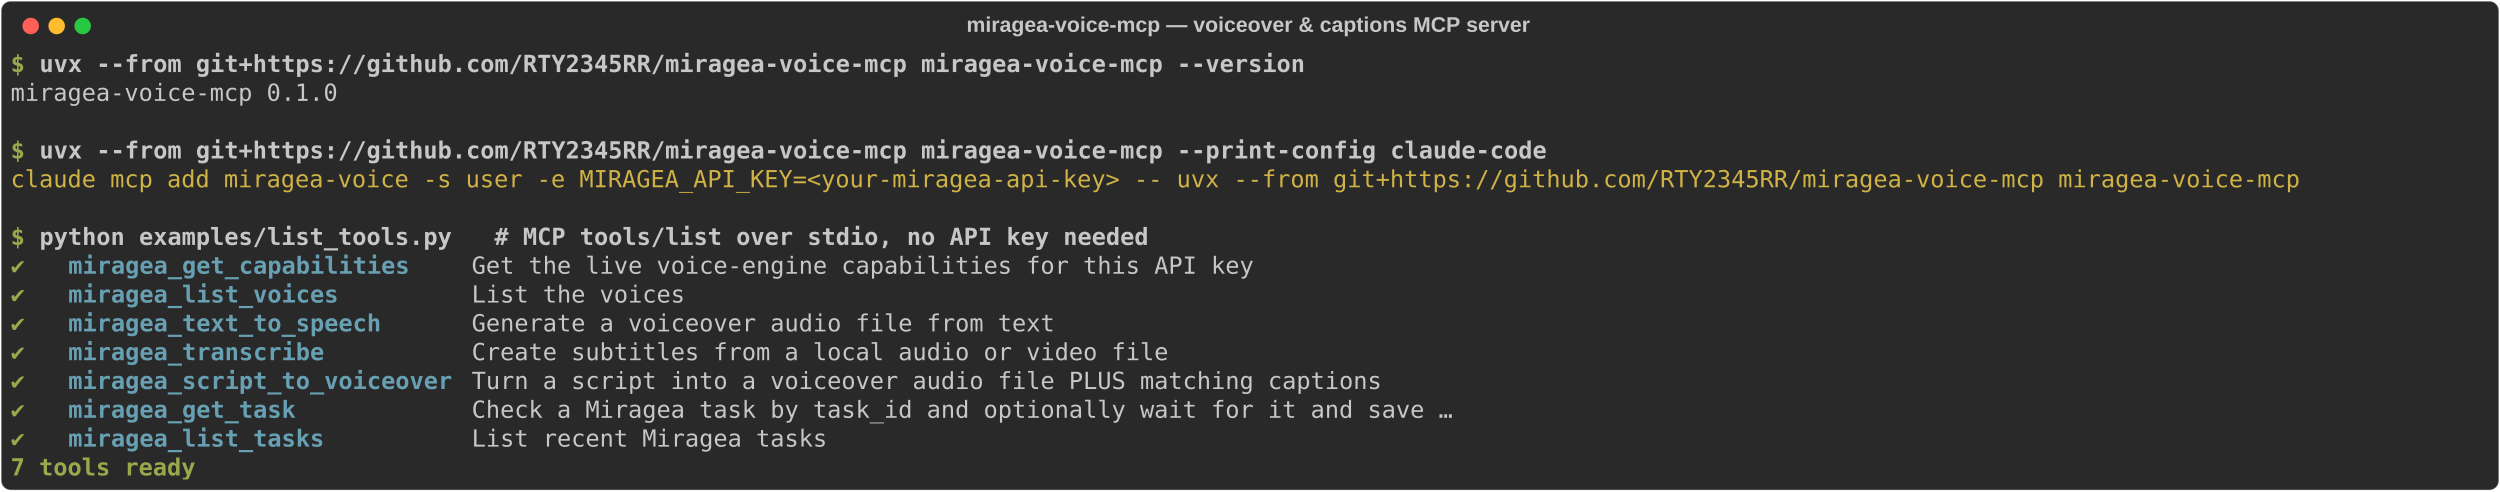
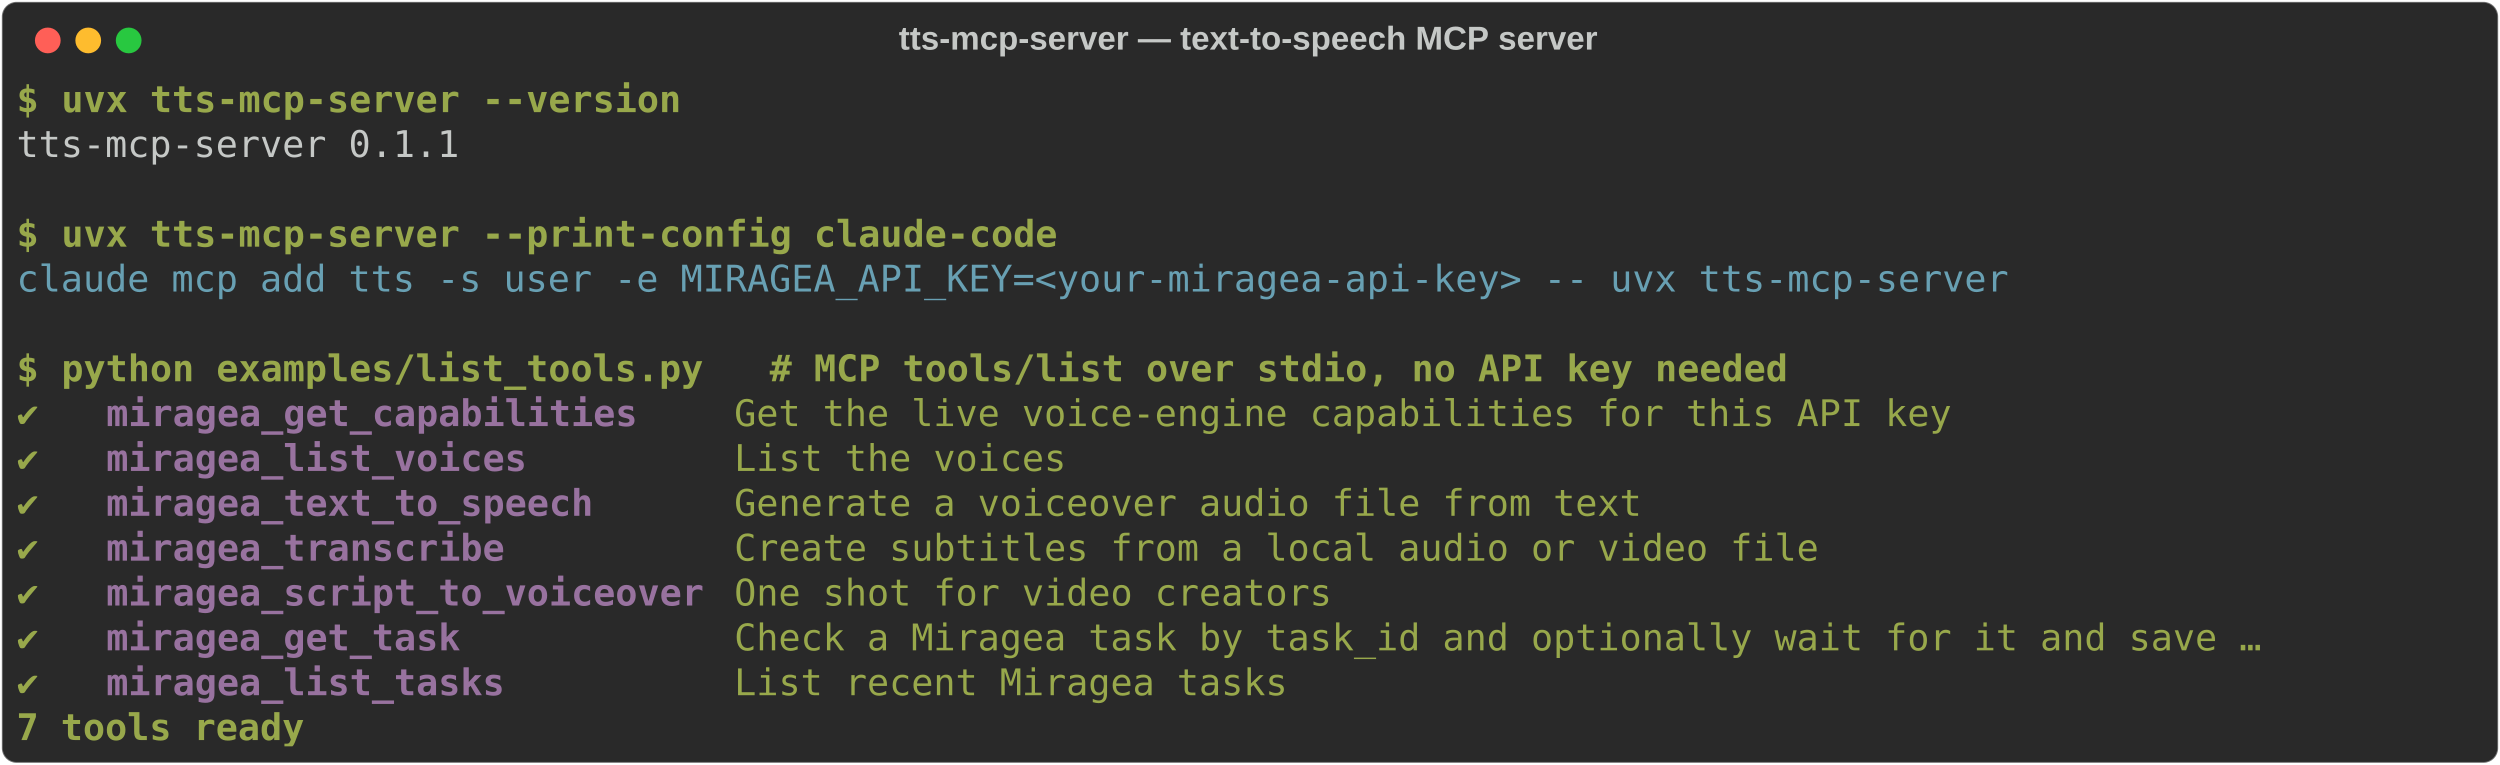
- <svg xmlns="http://www.w3.org/2000/svg" class="rich-terminal" viewBox="0 0 2117 416.0">
+ <svg xmlns="http://www.w3.org/2000/svg" class="rich-terminal" viewBox="0 0 1360 416.0">
  <style>

    @font-face {
        font-family: "Fira Code";
        src: local("FiraCode-Regular"),
                url("https://cdnjs.cloudflare.com/ajax/libs/firacode/6.2.0/woff2/FiraCode-Regular.woff2") format("woff2"),
                url("https://cdnjs.cloudflare.com/ajax/libs/firacode/6.2.0/woff/FiraCode-Regular.woff") format("woff");
        font-style: normal;
        font-weight: 400;
    }
    @font-face {
        font-family: "Fira Code";
        src: local("FiraCode-Bold"),
                url("https://cdnjs.cloudflare.com/ajax/libs/firacode/6.2.0/woff2/FiraCode-Bold.woff2") format("woff2"),
                url("https://cdnjs.cloudflare.com/ajax/libs/firacode/6.2.0/woff/FiraCode-Bold.woff") format("woff");
        font-style: bold;
        font-weight: 700;
    }

-     .terminal-925994834-matrix {
+     .terminal-1517240887-matrix {
        font-family: Fira Code, monospace;
        font-size: 20px;
        line-height: 24.4px;
        font-variant-east-asian: full-width;
    }

-     .terminal-925994834-title {
+     .terminal-1517240887-title {
        font-size: 18px;
        font-weight: bold;
        font-family: arial;
    }

-     .terminal-925994834-r1 { fill: #98a84b;font-weight: bold }
- .terminal-925994834-r2 { fill: #c5c8c6;font-weight: bold }
- .terminal-925994834-r3 { fill: #c5c8c6 }
- .terminal-925994834-r4 { fill: #d0b344 }
- .terminal-925994834-r5 { fill: #98a84b }
- .terminal-925994834-r6 { fill: #68a0b3;font-weight: bold }
+     .terminal-1517240887-r1 { fill: #98a84b;font-weight: bold }
+ .terminal-1517240887-r2 { fill: #c5c8c6 }
+ .terminal-1517240887-r3 { fill: #68a0b3 }
+ .terminal-1517240887-r4 { fill: #98a84b }
+ .terminal-1517240887-r5 { fill: #98729f;font-weight: bold }
    </style>
  <defs>
-     <clipPath id="terminal-925994834-clip-terminal">
-       <rect x="0" y="0" width="2097.4" height="365.0" />
+     <clipPath id="terminal-1517240887-clip-terminal">
+       <rect x="0" y="0" width="1341.0" height="365.0" />
    </clipPath>
-     <clipPath id="terminal-925994834-line-0">
-       <rect x="0" y="1.5" width="2098.4" height="24.65" />
+     <clipPath id="terminal-1517240887-line-0">
+       <rect x="0" y="1.5" width="1342" height="24.65" />
    </clipPath>
-     <clipPath id="terminal-925994834-line-1">
-       <rect x="0" y="25.9" width="2098.4" height="24.65" />
+     <clipPath id="terminal-1517240887-line-1">
+       <rect x="0" y="25.9" width="1342" height="24.65" />
    </clipPath>
-     <clipPath id="terminal-925994834-line-2">
-       <rect x="0" y="50.3" width="2098.4" height="24.65" />
+     <clipPath id="terminal-1517240887-line-2">
+       <rect x="0" y="50.3" width="1342" height="24.65" />
    </clipPath>
-     <clipPath id="terminal-925994834-line-3">
-       <rect x="0" y="74.7" width="2098.4" height="24.65" />
+     <clipPath id="terminal-1517240887-line-3">
+       <rect x="0" y="74.7" width="1342" height="24.65" />
    </clipPath>
-     <clipPath id="terminal-925994834-line-4">
-       <rect x="0" y="99.1" width="2098.4" height="24.65" />
+     <clipPath id="terminal-1517240887-line-4">
+       <rect x="0" y="99.1" width="1342" height="24.65" />
    </clipPath>
-     <clipPath id="terminal-925994834-line-5">
-       <rect x="0" y="123.5" width="2098.4" height="24.65" />
+     <clipPath id="terminal-1517240887-line-5">
+       <rect x="0" y="123.5" width="1342" height="24.65" />
    </clipPath>
-     <clipPath id="terminal-925994834-line-6">
-       <rect x="0" y="147.9" width="2098.4" height="24.65" />
+     <clipPath id="terminal-1517240887-line-6">
+       <rect x="0" y="147.9" width="1342" height="24.65" />
    </clipPath>
-     <clipPath id="terminal-925994834-line-7">
-       <rect x="0" y="172.3" width="2098.4" height="24.65" />
+     <clipPath id="terminal-1517240887-line-7">
+       <rect x="0" y="172.3" width="1342" height="24.65" />
    </clipPath>
-     <clipPath id="terminal-925994834-line-8">
-       <rect x="0" y="196.7" width="2098.4" height="24.65" />
+     <clipPath id="terminal-1517240887-line-8">
+       <rect x="0" y="196.7" width="1342" height="24.65" />
    </clipPath>
-     <clipPath id="terminal-925994834-line-9">
-       <rect x="0" y="221.1" width="2098.4" height="24.65" />
+     <clipPath id="terminal-1517240887-line-9">
+       <rect x="0" y="221.1" width="1342" height="24.65" />
    </clipPath>
-     <clipPath id="terminal-925994834-line-10">
-       <rect x="0" y="245.5" width="2098.4" height="24.65" />
+     <clipPath id="terminal-1517240887-line-10">
+       <rect x="0" y="245.5" width="1342" height="24.65" />
    </clipPath>
-     <clipPath id="terminal-925994834-line-11">
-       <rect x="0" y="269.9" width="2098.4" height="24.65" />
+     <clipPath id="terminal-1517240887-line-11">
+       <rect x="0" y="269.9" width="1342" height="24.65" />
    </clipPath>
-     <clipPath id="terminal-925994834-line-12">
-       <rect x="0" y="294.3" width="2098.4" height="24.65" />
+     <clipPath id="terminal-1517240887-line-12">
+       <rect x="0" y="294.3" width="1342" height="24.65" />
    </clipPath>
-     <clipPath id="terminal-925994834-line-13">
-       <rect x="0" y="318.7" width="2098.4" height="24.65" />
+     <clipPath id="terminal-1517240887-line-13">
+       <rect x="0" y="318.7" width="1342" height="24.65" />
    </clipPath>
  </defs>
-   <rect fill="#292929" stroke="rgba(255,255,255,0.35)" stroke-width="1" x="1" y="1" width="2115" height="414" rx="8" />
-   <text class="terminal-925994834-title" fill="#c5c8c6" text-anchor="middle" x="1057" y="27">miragea-voice-mcp — voiceover &amp; captions MCP server</text>
+   <rect fill="#292929" stroke="rgba(255,255,255,0.35)" stroke-width="1" x="1" y="1" width="1358" height="414" rx="8" />
+   <text class="terminal-1517240887-title" fill="#c5c8c6" text-anchor="middle" x="679" y="27">tts-mcp-server — text-to-speech MCP server</text>
  <g transform="translate(26,22)">
    <circle cx="0" cy="0" r="7" fill="#ff5f57" />
    <circle cx="22" cy="0" r="7" fill="#febc2e" />
    <circle cx="44" cy="0" r="7" fill="#28c840" />
  </g>
-   <g transform="translate(9, 41)" clip-path="url(#terminal-925994834-clip-terminal)">
-     <g class="terminal-925994834-matrix">
-       <text class="terminal-925994834-r1" x="0" y="20" textLength="24.4" clip-path="url(#terminal-925994834-line-0)">$ </text>
-       <text class="terminal-925994834-r2" x="24.4" y="20" textLength="1085.8" clip-path="url(#terminal-925994834-line-0)">uvx --from git+https://github.com/RTY2345RR/miragea-voice-mcp miragea-voice-mcp --version</text>
-       <text class="terminal-925994834-r3" x="2098.4" y="20" textLength="12.2" clip-path="url(#terminal-925994834-line-0)">
+   <g transform="translate(9, 41)" clip-path="url(#terminal-1517240887-clip-terminal)">
+     <g class="terminal-1517240887-matrix">
+       <text class="terminal-1517240887-r1" x="0" y="20" textLength="24.4" clip-path="url(#terminal-1517240887-line-0)">$ </text>
+       <text class="terminal-1517240887-r1" x="24.4" y="20" textLength="341.6" clip-path="url(#terminal-1517240887-line-0)">uvx tts-mcp-server --version</text>
+       <text class="terminal-1517240887-r2" x="1342" y="20" textLength="12.2" clip-path="url(#terminal-1517240887-line-0)">
</text>
-       <text class="terminal-925994834-r3" x="0" y="44.4" textLength="280.6" clip-path="url(#terminal-925994834-line-1)">miragea-voice-mcp 0.1.0</text>
-       <text class="terminal-925994834-r3" x="2098.4" y="44.4" textLength="12.2" clip-path="url(#terminal-925994834-line-1)">
+       <text class="terminal-1517240887-r2" x="0" y="44.4" textLength="244" clip-path="url(#terminal-1517240887-line-1)">tts-mcp-server 0.1.1</text>
+       <text class="terminal-1517240887-r2" x="1342" y="44.4" textLength="12.2" clip-path="url(#terminal-1517240887-line-1)">
</text>
-       <text class="terminal-925994834-r3" x="2098.4" y="68.8" textLength="12.2" clip-path="url(#terminal-925994834-line-2)">
+       <text class="terminal-1517240887-r2" x="1342" y="68.8" textLength="12.2" clip-path="url(#terminal-1517240887-line-2)">
</text>
-       <text class="terminal-925994834-r1" x="0" y="93.2" textLength="24.4" clip-path="url(#terminal-925994834-line-3)">$ </text>
-       <text class="terminal-925994834-r2" x="24.4" y="93.2" textLength="1293.2" clip-path="url(#terminal-925994834-line-3)">uvx --from git+https://github.com/RTY2345RR/miragea-voice-mcp miragea-voice-mcp --print-config claude-code</text>
-       <text class="terminal-925994834-r3" x="2098.4" y="93.2" textLength="12.2" clip-path="url(#terminal-925994834-line-3)">
+       <text class="terminal-1517240887-r1" x="0" y="93.2" textLength="24.4" clip-path="url(#terminal-1517240887-line-3)">$ </text>
+       <text class="terminal-1517240887-r1" x="24.4" y="93.2" textLength="549" clip-path="url(#terminal-1517240887-line-3)">uvx tts-mcp-server --print-config claude-code</text>
+       <text class="terminal-1517240887-r2" x="1342" y="93.2" textLength="12.2" clip-path="url(#terminal-1517240887-line-3)">
</text>
-       <text class="terminal-925994834-r4" x="0" y="117.6" textLength="1964.2" clip-path="url(#terminal-925994834-line-4)">claude mcp add miragea-voice -s user -e MIRAGEA_API_KEY=&lt;your-miragea-api-key&gt; -- uvx --from git+https://github.com/RTY2345RR/miragea-voice-mcp miragea-voice-mcp</text>
-       <text class="terminal-925994834-r3" x="2098.4" y="117.6" textLength="12.2" clip-path="url(#terminal-925994834-line-4)">
+       <text class="terminal-1517240887-r3" x="0" y="117.6" textLength="1098" clip-path="url(#terminal-1517240887-line-4)">claude mcp add tts -s user -e MIRAGEA_API_KEY=&lt;your-miragea-api-key&gt; -- uvx tts-mcp-server</text>
+       <text class="terminal-1517240887-r2" x="1342" y="117.6" textLength="12.2" clip-path="url(#terminal-1517240887-line-4)">
</text>
-       <text class="terminal-925994834-r3" x="2098.4" y="142" textLength="12.2" clip-path="url(#terminal-925994834-line-5)">
+       <text class="terminal-1517240887-r2" x="1342" y="142" textLength="12.2" clip-path="url(#terminal-1517240887-line-5)">
</text>
-       <text class="terminal-925994834-r1" x="0" y="166.4" textLength="24.4" clip-path="url(#terminal-925994834-line-6)">$ </text>
-       <text class="terminal-925994834-r2" x="24.4" y="166.4" textLength="951.6" clip-path="url(#terminal-925994834-line-6)">python examples/list_tools.py   # MCP tools/list over stdio, no API key needed</text>
-       <text class="terminal-925994834-r3" x="2098.4" y="166.4" textLength="12.2" clip-path="url(#terminal-925994834-line-6)">
+       <text class="terminal-1517240887-r1" x="0" y="166.4" textLength="24.4" clip-path="url(#terminal-1517240887-line-6)">$ </text>
+       <text class="terminal-1517240887-r1" x="24.4" y="166.4" textLength="951.6" clip-path="url(#terminal-1517240887-line-6)">python examples/list_tools.py   # MCP tools/list over stdio, no API key needed</text>
+       <text class="terminal-1517240887-r2" x="1342" y="166.4" textLength="12.2" clip-path="url(#terminal-1517240887-line-6)">
</text>
-       <text class="terminal-925994834-r5" x="0" y="190.8" textLength="48.8" clip-path="url(#terminal-925994834-line-7)">  ✔ </text>
-       <text class="terminal-925994834-r6" x="48.8" y="190.8" textLength="341.6" clip-path="url(#terminal-925994834-line-7)">miragea_get_capabilities    </text>
-       <text class="terminal-925994834-r3" x="390.4" y="190.8" textLength="671" clip-path="url(#terminal-925994834-line-7)">Get the live voice-engine capabilities for this API key</text>
-       <text class="terminal-925994834-r3" x="2098.4" y="190.8" textLength="12.2" clip-path="url(#terminal-925994834-line-7)">
+       <text class="terminal-1517240887-r4" x="0" y="190.8" textLength="48.8" clip-path="url(#terminal-1517240887-line-7)">  ✔ </text>
+       <text class="terminal-1517240887-r5" x="48.8" y="190.8" textLength="341.6" clip-path="url(#terminal-1517240887-line-7)">miragea_get_capabilities    </text>
+       <text class="terminal-1517240887-r4" x="390.4" y="190.8" textLength="671" clip-path="url(#terminal-1517240887-line-7)">Get the live voice-engine capabilities for this API key</text>
+       <text class="terminal-1517240887-r2" x="1342" y="190.8" textLength="12.2" clip-path="url(#terminal-1517240887-line-7)">
</text>
-       <text class="terminal-925994834-r5" x="0" y="215.2" textLength="48.8" clip-path="url(#terminal-925994834-line-8)">  ✔ </text>
-       <text class="terminal-925994834-r6" x="48.8" y="215.2" textLength="341.6" clip-path="url(#terminal-925994834-line-8)">miragea_list_voices         </text>
-       <text class="terminal-925994834-r3" x="390.4" y="215.2" textLength="183" clip-path="url(#terminal-925994834-line-8)">List the voices</text>
-       <text class="terminal-925994834-r3" x="2098.4" y="215.2" textLength="12.2" clip-path="url(#terminal-925994834-line-8)">
+       <text class="terminal-1517240887-r4" x="0" y="215.2" textLength="48.8" clip-path="url(#terminal-1517240887-line-8)">  ✔ </text>
+       <text class="terminal-1517240887-r5" x="48.8" y="215.2" textLength="341.6" clip-path="url(#terminal-1517240887-line-8)">miragea_list_voices         </text>
+       <text class="terminal-1517240887-r4" x="390.4" y="215.2" textLength="183" clip-path="url(#terminal-1517240887-line-8)">List the voices</text>
+       <text class="terminal-1517240887-r2" x="1342" y="215.2" textLength="12.2" clip-path="url(#terminal-1517240887-line-8)">
</text>
-       <text class="terminal-925994834-r5" x="0" y="239.6" textLength="48.8" clip-path="url(#terminal-925994834-line-9)">  ✔ </text>
-       <text class="terminal-925994834-r6" x="48.8" y="239.6" textLength="341.6" clip-path="url(#terminal-925994834-line-9)">miragea_text_to_speech      </text>
-       <text class="terminal-925994834-r3" x="390.4" y="239.6" textLength="500.2" clip-path="url(#terminal-925994834-line-9)">Generate a voiceover audio file from text</text>
-       <text class="terminal-925994834-r3" x="2098.4" y="239.6" textLength="12.2" clip-path="url(#terminal-925994834-line-9)">
+       <text class="terminal-1517240887-r4" x="0" y="239.6" textLength="48.8" clip-path="url(#terminal-1517240887-line-9)">  ✔ </text>
+       <text class="terminal-1517240887-r5" x="48.8" y="239.6" textLength="341.6" clip-path="url(#terminal-1517240887-line-9)">miragea_text_to_speech      </text>
+       <text class="terminal-1517240887-r4" x="390.4" y="239.6" textLength="500.2" clip-path="url(#terminal-1517240887-line-9)">Generate a voiceover audio file from text</text>
+       <text class="terminal-1517240887-r2" x="1342" y="239.6" textLength="12.2" clip-path="url(#terminal-1517240887-line-9)">
</text>
-       <text class="terminal-925994834-r5" x="0" y="264" textLength="48.8" clip-path="url(#terminal-925994834-line-10)">  ✔ </text>
-       <text class="terminal-925994834-r6" x="48.8" y="264" textLength="341.6" clip-path="url(#terminal-925994834-line-10)">miragea_transcribe          </text>
-       <text class="terminal-925994834-r3" x="390.4" y="264" textLength="597.8" clip-path="url(#terminal-925994834-line-10)">Create subtitles from a local audio or video file</text>
-       <text class="terminal-925994834-r3" x="2098.4" y="264" textLength="12.2" clip-path="url(#terminal-925994834-line-10)">
+       <text class="terminal-1517240887-r4" x="0" y="264" textLength="48.8" clip-path="url(#terminal-1517240887-line-10)">  ✔ </text>
+       <text class="terminal-1517240887-r5" x="48.8" y="264" textLength="341.6" clip-path="url(#terminal-1517240887-line-10)">miragea_transcribe          </text>
+       <text class="terminal-1517240887-r4" x="390.4" y="264" textLength="597.8" clip-path="url(#terminal-1517240887-line-10)">Create subtitles from a local audio or video file</text>
+       <text class="terminal-1517240887-r2" x="1342" y="264" textLength="12.2" clip-path="url(#terminal-1517240887-line-10)">
</text>
-       <text class="terminal-925994834-r5" x="0" y="288.4" textLength="48.8" clip-path="url(#terminal-925994834-line-11)">  ✔ </text>
-       <text class="terminal-925994834-r6" x="48.8" y="288.4" textLength="341.6" clip-path="url(#terminal-925994834-line-11)">miragea_script_to_voiceover </text>
-       <text class="terminal-925994834-r3" x="390.4" y="288.4" textLength="780.8" clip-path="url(#terminal-925994834-line-11)">Turn a script into a voiceover audio file PLUS matching captions</text>
-       <text class="terminal-925994834-r3" x="2098.4" y="288.4" textLength="12.2" clip-path="url(#terminal-925994834-line-11)">
+       <text class="terminal-1517240887-r4" x="0" y="288.4" textLength="48.8" clip-path="url(#terminal-1517240887-line-11)">  ✔ </text>
+       <text class="terminal-1517240887-r5" x="48.8" y="288.4" textLength="341.6" clip-path="url(#terminal-1517240887-line-11)">miragea_script_to_voiceover </text>
+       <text class="terminal-1517240887-r4" x="390.4" y="288.4" textLength="329.4" clip-path="url(#terminal-1517240887-line-11)">One shot for video creators</text>
+       <text class="terminal-1517240887-r2" x="1342" y="288.4" textLength="12.2" clip-path="url(#terminal-1517240887-line-11)">
</text>
-       <text class="terminal-925994834-r5" x="0" y="312.8" textLength="48.8" clip-path="url(#terminal-925994834-line-12)">  ✔ </text>
-       <text class="terminal-925994834-r6" x="48.8" y="312.8" textLength="341.6" clip-path="url(#terminal-925994834-line-12)">miragea_get_task            </text>
-       <text class="terminal-925994834-r3" x="390.4" y="312.8" textLength="841.8" clip-path="url(#terminal-925994834-line-12)">Check a Miragea task by task_id and optionally wait for it and save …</text>
-       <text class="terminal-925994834-r3" x="2098.4" y="312.8" textLength="12.2" clip-path="url(#terminal-925994834-line-12)">
+       <text class="terminal-1517240887-r4" x="0" y="312.8" textLength="48.8" clip-path="url(#terminal-1517240887-line-12)">  ✔ </text>
+       <text class="terminal-1517240887-r5" x="48.8" y="312.8" textLength="341.6" clip-path="url(#terminal-1517240887-line-12)">miragea_get_task            </text>
+       <text class="terminal-1517240887-r4" x="390.4" y="312.8" textLength="841.8" clip-path="url(#terminal-1517240887-line-12)">Check a Miragea task by task_id and optionally wait for it and save …</text>
+       <text class="terminal-1517240887-r2" x="1342" y="312.8" textLength="12.2" clip-path="url(#terminal-1517240887-line-12)">
</text>
-       <text class="terminal-925994834-r5" x="0" y="337.2" textLength="48.8" clip-path="url(#terminal-925994834-line-13)">  ✔ </text>
-       <text class="terminal-925994834-r6" x="48.8" y="337.2" textLength="341.6" clip-path="url(#terminal-925994834-line-13)">miragea_list_tasks          </text>
-       <text class="terminal-925994834-r3" x="390.4" y="337.2" textLength="305" clip-path="url(#terminal-925994834-line-13)">List recent Miragea tasks</text>
-       <text class="terminal-925994834-r3" x="2098.4" y="337.2" textLength="12.2" clip-path="url(#terminal-925994834-line-13)">
+       <text class="terminal-1517240887-r4" x="0" y="337.2" textLength="48.8" clip-path="url(#terminal-1517240887-line-13)">  ✔ </text>
+       <text class="terminal-1517240887-r5" x="48.8" y="337.2" textLength="341.6" clip-path="url(#terminal-1517240887-line-13)">miragea_list_tasks          </text>
+       <text class="terminal-1517240887-r4" x="390.4" y="337.2" textLength="305" clip-path="url(#terminal-1517240887-line-13)">List recent Miragea tasks</text>
+       <text class="terminal-1517240887-r2" x="1342" y="337.2" textLength="12.2" clip-path="url(#terminal-1517240887-line-13)">
</text>
-       <text class="terminal-925994834-r1" x="0" y="361.6" textLength="183" clip-path="url(#terminal-925994834-line-14)">  7 tools ready</text>
-       <text class="terminal-925994834-r3" x="2098.4" y="361.6" textLength="12.2" clip-path="url(#terminal-925994834-line-14)">
+       <text class="terminal-1517240887-r1" x="0" y="361.6" textLength="158.6" clip-path="url(#terminal-1517240887-line-14)">7 tools ready</text>
+       <text class="terminal-1517240887-r2" x="1342" y="361.6" textLength="12.2" clip-path="url(#terminal-1517240887-line-14)">
</text>
    </g>
  </g>
</svg>
